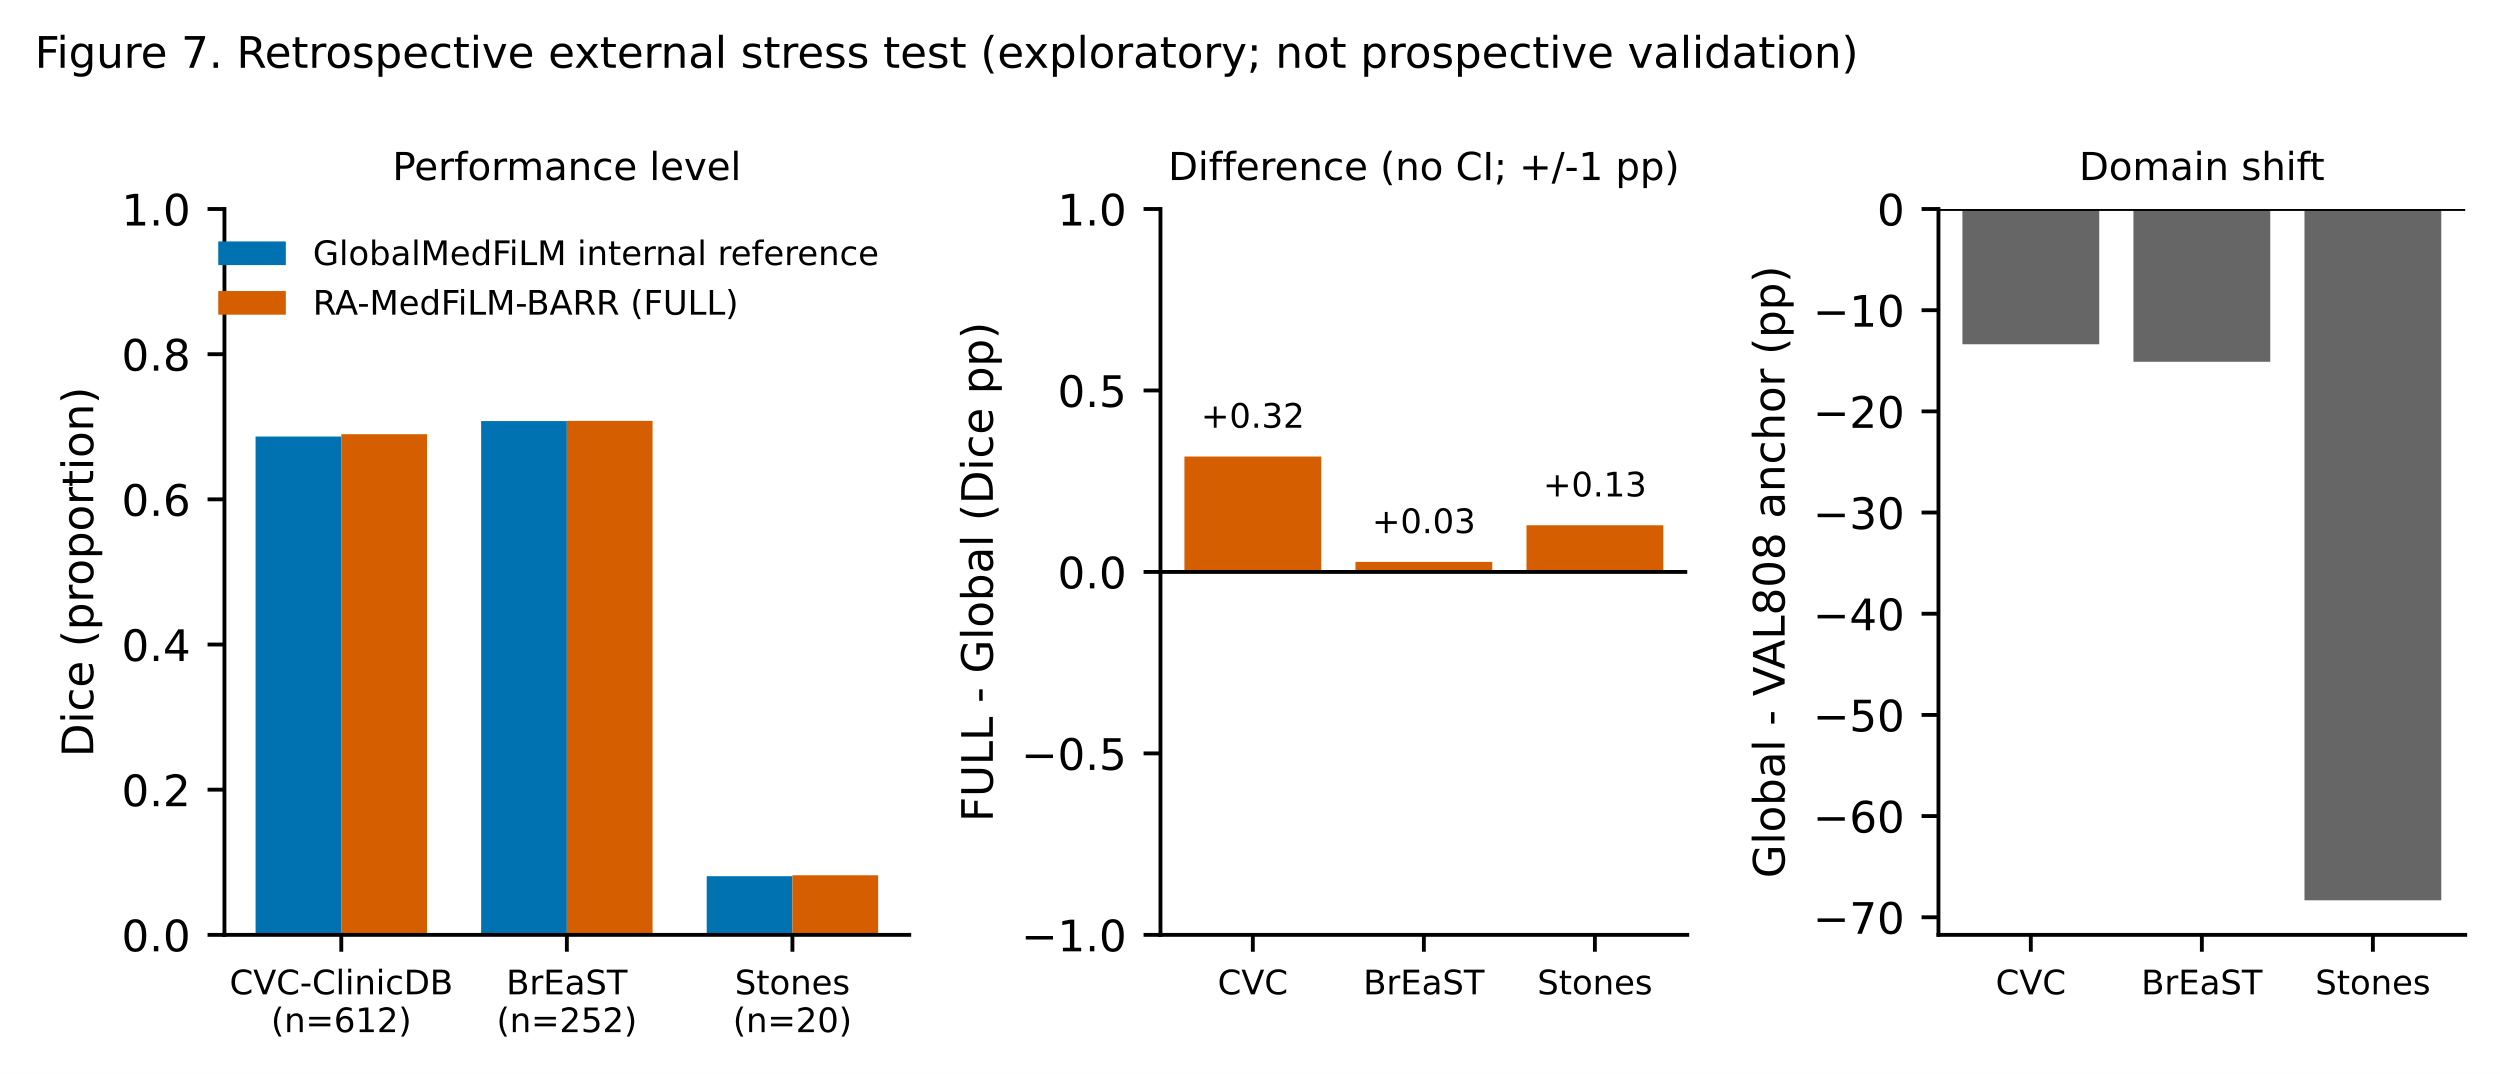
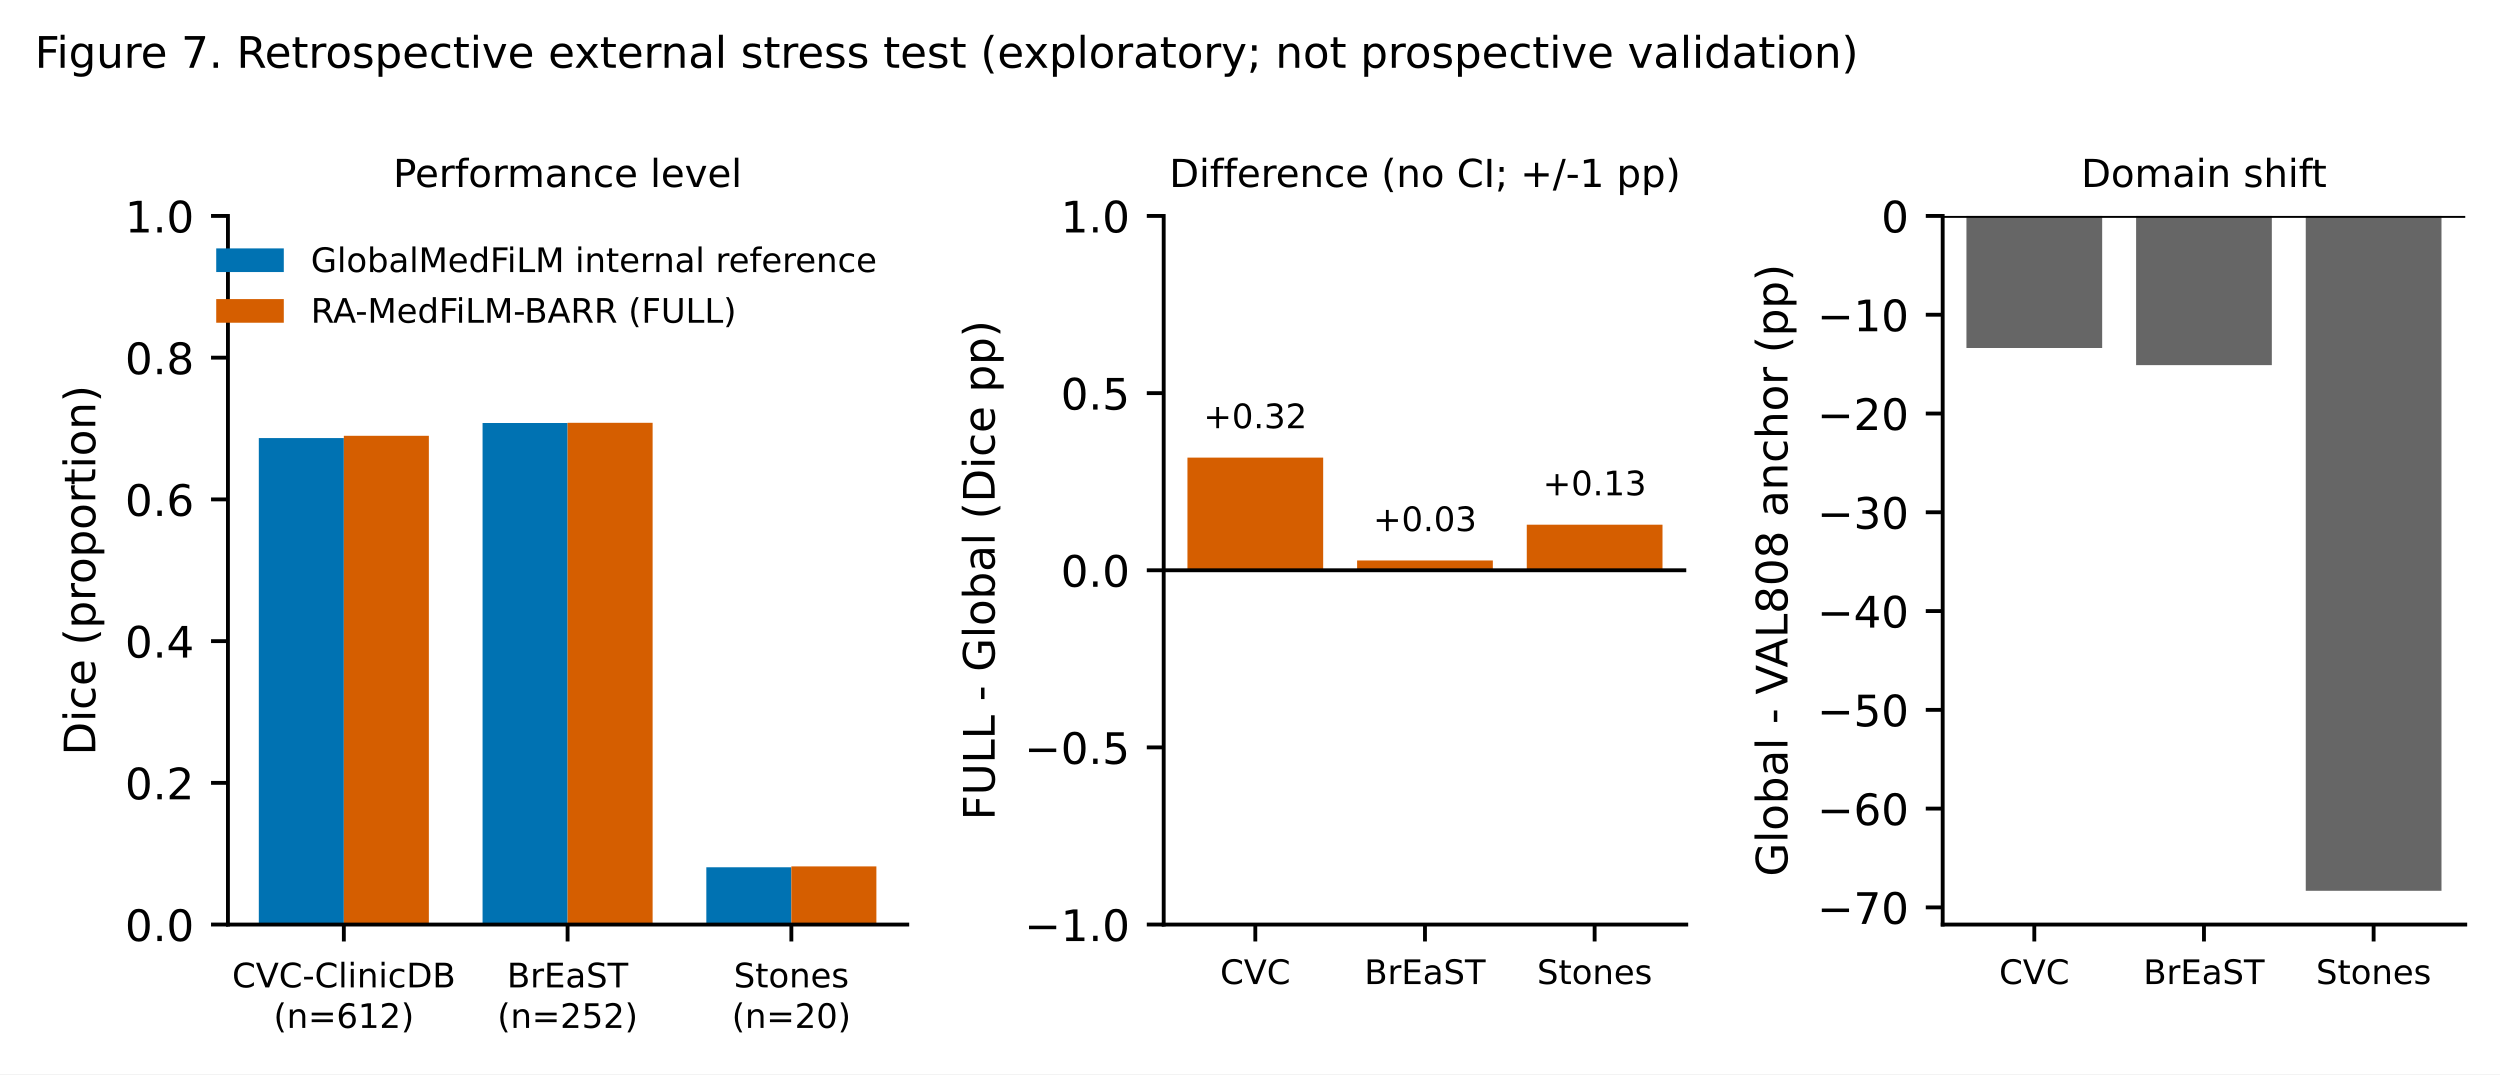
- <svg xmlns="http://www.w3.org/2000/svg" xmlns:xlink="http://www.w3.org/1999/xlink" width="517.896pt" height="222.477pt" viewBox="0 0 517.896 222.477" version="1.1">
+ <svg xmlns="http://www.w3.org/2000/svg" xmlns:xlink="http://www.w3.org/1999/xlink" width="517.896pt" height="222.533pt" viewBox="0 0 517.896 222.533" version="1.1">
  <defs>
    <style type="text/css">*{stroke-linejoin: round; stroke-linecap: butt}</style>
  </defs>
  <g id="figure_1">
    <g id="patch_1">
-       <path d="M 0 222.477 L 517.896 222.477 L 517.896 -0 L 0 -0 z " style="fill: #ffffff" />
+       <path d="M 0 222.533 L 517.896 222.533 L 517.896 0 L 0 0 z " style="fill: #ffffff" />
    </g>
    <g id="axes_1">
      <g id="patch_2">
-         <path d="M 46.496 193.664 L 188.361 193.664 L 188.361 43.296 L 46.496 43.296 z " style="fill: #ffffff" />
+         <path d="M 47.218 191.53 L 187.947 191.53 L 187.947 44.738 L 47.218 44.738 z " style="fill: #ffffff" />
      </g>
      <g id="patch_3">
-         <path d="M 52.944 193.664 L 70.701 193.664 L 70.701 90.426 L 52.944 90.426 z " clip-path="url(#p79949f4d2c)" style="fill: #0072b2" />
+         <path d="M 53.615 191.53 L 71.229 191.53 L 71.229 90.747 L 53.615 90.747 z " clip-path="url(#pb76cdfdc16)" style="fill: #0072b2" />
      </g>
      <g id="patch_4">
-         <path d="M 99.672 193.664 L 117.429 193.664 L 117.429 87.23 L 99.672 87.23 z " clip-path="url(#p79949f4d2c)" style="fill: #0072b2" />
+         <path d="M 99.968 191.53 L 117.582 191.53 L 117.582 87.627 L 99.968 87.627 z " clip-path="url(#pb76cdfdc16)" style="fill: #0072b2" />
      </g>
      <g id="patch_5">
-         <path d="M 146.4 193.664 L 164.156 193.664 L 164.156 181.508 L 146.4 181.508 z " clip-path="url(#p79949f4d2c)" style="fill: #0072b2" />
+         <path d="M 146.321 191.53 L 163.936 191.53 L 163.936 179.663 L 146.321 179.663 z " clip-path="url(#pb76cdfdc16)" style="fill: #0072b2" />
      </g>
      <g id="patch_6">
-         <path d="M 70.701 193.664 L 88.458 193.664 L 88.458 89.948 L 70.701 89.948 z " clip-path="url(#p79949f4d2c)" style="fill: #d55e00" />
+         <path d="M 71.229 191.53 L 88.843 191.53 L 88.843 90.281 L 71.229 90.281 z " clip-path="url(#pb76cdfdc16)" style="fill: #d55e00" />
      </g>
      <g id="patch_7">
-         <path d="M 117.429 193.664 L 135.185 193.664 L 135.185 87.189 L 117.429 87.189 z " clip-path="url(#p79949f4d2c)" style="fill: #d55e00" />
+         <path d="M 117.582 191.53 L 135.197 191.53 L 135.197 87.587 L 117.582 87.587 z " clip-path="url(#pb76cdfdc16)" style="fill: #d55e00" />
      </g>
      <g id="patch_8">
-         <path d="M 164.156 193.664 L 181.913 193.664 L 181.913 181.315 L 164.156 181.315 z " clip-path="url(#p79949f4d2c)" style="fill: #d55e00" />
+         <path d="M 163.936 191.53 L 181.55 191.53 L 181.55 179.475 L 163.936 179.475 z " clip-path="url(#pb76cdfdc16)" style="fill: #d55e00" />
      </g>
      <g id="matplotlib.axis_1">
        <g id="xtick_1">
          <g id="line2d_1">
            <defs>
              <path id="m636daeb919" d="M 0 0 L 0 3.5 " style="stroke: #000000; stroke-width: 0.8" />
            </defs>
            <g>
-               <use xlink:href="#m636daeb919" x="70.701" y="193.664" style="stroke: #000000; stroke-width: 0.8" />
+               <use xlink:href="#m636daeb919" x="71.229" y="191.53" style="stroke: #000000; stroke-width: 0.8" />
            </g>
          </g>
          <g id="text_1">
-             <text style="font-size: 7px; font-family: 'DejaVu Sans'" transform="translate(47.55613 205.9829)">CVC-ClinicDB</text>
-             <text style="font-size: 7px; font-family: 'DejaVu Sans'" transform="translate(56.13824 213.8214)">(n=612)</text>
+             <text style="font-size: 7px; font-family: 'DejaVu Sans'" transform="translate(48.08424 204.5496)">CVC-ClinicDB</text>
+             <text style="font-size: 7px; font-family: 'DejaVu Sans'" transform="translate(56.66635 212.9509)">(n=612)</text>
          </g>
        </g>
        <g id="xtick_2">
          <g id="line2d_2">
            <g>
-               <use xlink:href="#m636daeb919" x="117.429" y="193.664" style="stroke: #000000; stroke-width: 0.8" />
+               <use xlink:href="#m636daeb919" x="117.582" y="191.53" style="stroke: #000000; stroke-width: 0.8" />
            </g>
          </g>
          <g id="text_2">
-             <text style="font-size: 7px; font-family: 'DejaVu Sans'" transform="translate(104.8725 205.9829)">BrEaST</text>
-             <text style="font-size: 7px; font-family: 'DejaVu Sans'" transform="translate(102.866 213.8214)">(n=252)</text>
+             <text style="font-size: 7px; font-family: 'DejaVu Sans'" transform="translate(105.0261 204.549)">BrEaST</text>
+             <text style="font-size: 7px; font-family: 'DejaVu Sans'" transform="translate(103.0196 212.9504)">(n=252)</text>
          </g>
        </g>
        <g id="xtick_3">
          <g id="line2d_3">
            <g>
-               <use xlink:href="#m636daeb919" x="164.156" y="193.664" style="stroke: #000000; stroke-width: 0.8" />
+               <use xlink:href="#m636daeb919" x="163.936" y="191.53" style="stroke: #000000; stroke-width: 0.8" />
            </g>
          </g>
          <g id="text_3">
-             <text style="font-size: 7px; font-family: 'DejaVu Sans'" transform="translate(152.2259 205.9829)">Stones</text>
-             <text style="font-size: 7px; font-family: 'DejaVu Sans'" transform="translate(151.8206 213.8214)">(n=20)</text>
+             <text style="font-size: 7px; font-family: 'DejaVu Sans'" transform="translate(152.0049 204.549)">Stones</text>
+             <text style="font-size: 7px; font-family: 'DejaVu Sans'" transform="translate(151.5997 212.9504)">(n=20)</text>
          </g>
        </g>
      </g>
      <g id="matplotlib.axis_2">
        <g id="ytick_1">
          <g id="line2d_4">
            <defs>
              <path id="ma7c0ddc737" d="M 0 0 L -3.5 0 " style="stroke: #000000; stroke-width: 0.8" />
            </defs>
            <g>
-               <use xlink:href="#ma7c0ddc737" x="46.496" y="193.664" style="stroke: #000000; stroke-width: 0.8" />
+               <use xlink:href="#ma7c0ddc737" x="47.218" y="191.53" style="stroke: #000000; stroke-width: 0.8" />
            </g>
          </g>
          <g id="text_4">
-             <text style="font-size: 9px; font-family: 'DejaVu Sans'; text-anchor: end" x="39.496" y="197.083" transform="rotate(-0 39.496 197.0833)">0.0</text>
+             <text style="font-size: 9px; font-family: 'DejaVu Sans'; text-anchor: end" x="40.218" y="194.949" transform="rotate(-0 40.21811 194.9489)">0.0</text>
          </g>
        </g>
        <g id="ytick_2">
          <g id="line2d_5">
            <g>
-               <use xlink:href="#ma7c0ddc737" x="46.496" y="163.59" style="stroke: #000000; stroke-width: 0.8" />
+               <use xlink:href="#ma7c0ddc737" x="47.218" y="162.172" style="stroke: #000000; stroke-width: 0.8" />
            </g>
          </g>
          <g id="text_5">
-             <text style="font-size: 9px; font-family: 'DejaVu Sans'; text-anchor: end" x="39.496" y="167.01" transform="rotate(-0 39.496 167.0097)">0.2</text>
+             <text style="font-size: 9px; font-family: 'DejaVu Sans'; text-anchor: end" x="40.218" y="165.591" transform="rotate(-0 40.21811 165.5906)">0.2</text>
          </g>
        </g>
        <g id="ytick_3">
          <g id="line2d_6">
            <g>
-               <use xlink:href="#ma7c0ddc737" x="46.496" y="133.517" style="stroke: #000000; stroke-width: 0.8" />
+               <use xlink:href="#ma7c0ddc737" x="47.218" y="132.813" style="stroke: #000000; stroke-width: 0.8" />
            </g>
          </g>
          <g id="text_6">
-             <text style="font-size: 9px; font-family: 'DejaVu Sans'; text-anchor: end" x="39.496" y="136.936" transform="rotate(-0 39.496 136.9361)">0.4</text>
+             <text style="font-size: 9px; font-family: 'DejaVu Sans'; text-anchor: end" x="40.218" y="136.232" transform="rotate(-0 40.21811 136.2322)">0.4</text>
          </g>
        </g>
        <g id="ytick_4">
          <g id="line2d_7">
            <g>
-               <use xlink:href="#ma7c0ddc737" x="46.496" y="103.443" style="stroke: #000000; stroke-width: 0.8" />
+               <use xlink:href="#ma7c0ddc737" x="47.218" y="103.455" style="stroke: #000000; stroke-width: 0.8" />
            </g>
          </g>
          <g id="text_7">
-             <text style="font-size: 9px; font-family: 'DejaVu Sans'; text-anchor: end" x="39.496" y="106.862" transform="rotate(-0 39.496 106.8625)">0.6</text>
+             <text style="font-size: 9px; font-family: 'DejaVu Sans'; text-anchor: end" x="40.218" y="106.874" transform="rotate(-0 40.21811 106.8738)">0.6</text>
          </g>
        </g>
        <g id="ytick_5">
          <g id="line2d_8">
            <g>
-               <use xlink:href="#ma7c0ddc737" x="46.496" y="73.37" style="stroke: #000000; stroke-width: 0.8" />
+               <use xlink:href="#ma7c0ddc737" x="47.218" y="74.096" style="stroke: #000000; stroke-width: 0.8" />
            </g>
          </g>
          <g id="text_8">
-             <text style="font-size: 9px; font-family: 'DejaVu Sans'; text-anchor: end" x="39.496" y="76.789" transform="rotate(-0 39.496 76.7889)">0.8</text>
+             <text style="font-size: 9px; font-family: 'DejaVu Sans'; text-anchor: end" x="40.218" y="77.515" transform="rotate(-0 40.21811 77.51543)">0.8</text>
          </g>
        </g>
        <g id="ytick_6">
          <g id="line2d_9">
            <g>
-               <use xlink:href="#ma7c0ddc737" x="46.496" y="43.296" style="stroke: #000000; stroke-width: 0.8" />
+               <use xlink:href="#ma7c0ddc737" x="47.218" y="44.738" style="stroke: #000000; stroke-width: 0.8" />
            </g>
          </g>
          <g id="text_9">
-             <text style="font-size: 9px; font-family: 'DejaVu Sans'; text-anchor: end" x="39.496" y="46.715" transform="rotate(-0 39.496 46.7153)">1.0</text>
+             <text style="font-size: 9px; font-family: 'DejaVu Sans'; text-anchor: end" x="40.218" y="48.157" transform="rotate(-0 40.21811 48.15705)">1.0</text>
          </g>
        </g>
        <g id="text_10">
-           <text style="font-size: 9px; font-family: 'DejaVu Sans'; text-anchor: middle" x="19.311" y="118.48" transform="rotate(-90 19.31147 118.48)">Dice (proportion)</text>
+           <text style="font-size: 9px; font-family: 'DejaVu Sans'; text-anchor: middle" x="19.743" y="118.134" transform="rotate(-90 19.74319 118.134)">Dice (proportion)</text>
        </g>
      </g>
      <g id="patch_9">
-         <path d="M 46.496 193.664 L 46.496 43.296 " style="fill: none; stroke: #000000; stroke-width: 0.8; stroke-linejoin: miter; stroke-linecap: square" />
+         <path d="M 47.218 191.53 L 47.218 44.738 " style="fill: none; stroke: #000000; stroke-width: 0.8; stroke-linejoin: miter; stroke-linecap: square" />
      </g>
      <g id="patch_10">
-         <path d="M 46.496 193.664 L 188.361 193.664 " style="fill: none; stroke: #000000; stroke-width: 0.8; stroke-linejoin: miter; stroke-linecap: square" />
+         <path d="M 47.218 191.53 L 187.947 191.53 " style="fill: none; stroke: #000000; stroke-width: 0.8; stroke-linejoin: miter; stroke-linecap: square" />
      </g>
      <g id="text_11">
-         <text style="font-size: 8px; font-family: 'DejaVu Sans'; text-anchor: middle" x="117.429" y="37.296" transform="rotate(-0 117.4287 37.296)">Performance level</text>
+         <text style="font-size: 8px; font-family: 'DejaVu Sans'; text-anchor: middle" x="117.582" y="38.738" transform="rotate(-0 117.5823 38.73811)">Performance level</text>
      </g>
      <g id="legend_1">
        <g id="patch_11">
-           <path d="M 45.211 54.915 L 59.211 54.915 L 59.211 50.015 L 45.211 50.015 z " style="fill: #0072b2" />
+           <path d="M 44.792 56.357 L 58.792 56.357 L 58.792 51.457 L 44.792 51.457 z " style="fill: #0072b2" />
        </g>
        <g id="text_12">
-           <text style="font-size: 7px; font-family: 'DejaVu Sans'; text-anchor: start" x="64.811" y="54.915" transform="rotate(-0 64.81145 54.91491)">GlobalMedFiLM internal reference</text>
+           <text style="font-size: 7px; font-family: 'DejaVu Sans'; text-anchor: start" x="64.392" y="56.357" transform="rotate(-0 64.39215 56.35702)">GlobalMedFiLM internal reference</text>
        </g>
        <g id="patch_12">
-           <path d="M 45.211 65.19 L 59.211 65.19 L 59.211 60.29 L 45.211 60.29 z " style="fill: #d55e00" />
+           <path d="M 44.792 66.858 L 58.792 66.858 L 58.792 61.958 L 44.792 61.958 z " style="fill: #d55e00" />
        </g>
        <g id="text_13">
-           <text style="font-size: 7px; font-family: 'DejaVu Sans'; text-anchor: start" x="64.811" y="65.19" transform="rotate(-0 64.81145 65.18959)">RA-MedFiLM-BARR (FULL)</text>
+           <text style="font-size: 7px; font-family: 'DejaVu Sans'; text-anchor: start" x="64.392" y="66.858" transform="rotate(-0 64.39215 66.85756)">RA-MedFiLM-BARR (FULL)</text>
        </g>
      </g>
    </g>
    <g id="axes_2">
      <g id="patch_13">
-         <path d="M 240.401 193.664 L 349.529 193.664 L 349.529 43.296 L 240.401 43.296 z " style="fill: #ffffff" />
+         <path d="M 241.069 191.53 L 349.321 191.53 L 349.321 44.738 L 241.069 44.738 z " style="fill: #ffffff" />
      </g>
      <g id="patch_14">
-         <path d="M 245.362 118.48 L 273.707 118.48 L 273.707 94.575 L 245.362 94.575 z " clip-path="url(#pba42349261)" style="fill: #d55e00" />
+         <path d="M 245.989 118.134 L 274.107 118.134 L 274.107 94.798 L 245.989 94.798 z " clip-path="url(#pa53faf59a3)" style="fill: #d55e00" />
      </g>
      <g id="patch_15">
-         <path d="M 280.793 118.48 L 309.137 118.48 L 309.137 116.403 L 280.793 116.403 z " clip-path="url(#pba42349261)" style="fill: #d55e00" />
+         <path d="M 281.136 118.134 L 309.254 118.134 L 309.254 116.106 L 281.136 116.106 z " clip-path="url(#pa53faf59a3)" style="fill: #d55e00" />
      </g>
      <g id="patch_16">
-         <path d="M 316.224 118.48 L 344.568 118.48 L 344.568 108.812 L 316.224 108.812 z " clip-path="url(#pba42349261)" style="fill: #d55e00" />
+         <path d="M 316.283 118.134 L 344.401 118.134 L 344.401 108.696 L 316.283 108.696 z " clip-path="url(#pa53faf59a3)" style="fill: #d55e00" />
      </g>
      <g id="matplotlib.axis_3">
        <g id="xtick_4">
          <g id="line2d_10">
            <g>
-               <use xlink:href="#m636daeb919" x="259.534" y="193.664" style="stroke: #000000; stroke-width: 0.8" />
+               <use xlink:href="#m636daeb919" x="260.048" y="191.53" style="stroke: #000000; stroke-width: 0.8" />
            </g>
          </g>
          <g id="text_14">
-             <text style="font-size: 7px; font-family: 'DejaVu Sans'; text-anchor: middle" x="259.534" y="205.983" transform="rotate(-0 259.5342 205.9829)">CVC</text>
+             <text style="font-size: 7px; font-family: 'DejaVu Sans'; text-anchor: middle" x="260.048" y="203.848" transform="rotate(-0 260.048 203.8483)">CVC</text>
          </g>
        </g>
        <g id="xtick_5">
          <g id="line2d_11">
            <g>
-               <use xlink:href="#m636daeb919" x="294.965" y="193.664" style="stroke: #000000; stroke-width: 0.8" />
+               <use xlink:href="#m636daeb919" x="295.195" y="191.53" style="stroke: #000000; stroke-width: 0.8" />
            </g>
          </g>
          <g id="text_15">
-             <text style="font-size: 7px; font-family: 'DejaVu Sans'; text-anchor: middle" x="294.965" y="205.983" transform="rotate(-0 294.9651 205.9829)">BrEaST</text>
+             <text style="font-size: 7px; font-family: 'DejaVu Sans'; text-anchor: middle" x="295.195" y="203.848" transform="rotate(-0 295.1949 203.8483)">BrEaST</text>
          </g>
        </g>
        <g id="xtick_6">
          <g id="line2d_12">
            <g>
-               <use xlink:href="#m636daeb919" x="330.396" y="193.664" style="stroke: #000000; stroke-width: 0.8" />
+               <use xlink:href="#m636daeb919" x="330.342" y="191.53" style="stroke: #000000; stroke-width: 0.8" />
            </g>
          </g>
          <g id="text_16">
-             <text style="font-size: 7px; font-family: 'DejaVu Sans'; text-anchor: middle" x="330.396" y="205.983" transform="rotate(-0 330.396 205.9829)">Stones</text>
+             <text style="font-size: 7px; font-family: 'DejaVu Sans'; text-anchor: middle" x="330.342" y="203.848" transform="rotate(-0 330.3419 203.8483)">Stones</text>
          </g>
        </g>
      </g>
      <g id="matplotlib.axis_4">
        <g id="ytick_7">
          <g id="line2d_13">
            <g>
-               <use xlink:href="#ma7c0ddc737" x="240.401" y="193.664" style="stroke: #000000; stroke-width: 0.8" />
+               <use xlink:href="#ma7c0ddc737" x="241.069" y="191.53" style="stroke: #000000; stroke-width: 0.8" />
            </g>
          </g>
          <g id="text_17">
-             <text style="font-size: 9px; font-family: 'DejaVu Sans'; text-anchor: end" x="233.401" y="197.083" transform="rotate(-0 233.4015 197.0833)">−1.0</text>
+             <text style="font-size: 9px; font-family: 'DejaVu Sans'; text-anchor: end" x="234.069" y="194.949" transform="rotate(-0 234.0686 194.9489)">−1.0</text>
          </g>
        </g>
        <g id="ytick_8">
          <g id="line2d_14">
            <g>
-               <use xlink:href="#ma7c0ddc737" x="240.401" y="156.072" style="stroke: #000000; stroke-width: 0.8" />
+               <use xlink:href="#ma7c0ddc737" x="241.069" y="154.832" style="stroke: #000000; stroke-width: 0.8" />
            </g>
          </g>
          <g id="text_18">
-             <text style="font-size: 9px; font-family: 'DejaVu Sans'; text-anchor: end" x="233.401" y="159.491" transform="rotate(-0 233.4015 159.4913)">−0.5</text>
+             <text style="font-size: 9px; font-family: 'DejaVu Sans'; text-anchor: end" x="234.069" y="158.251" transform="rotate(-0 234.0686 158.251)">−0.5</text>
          </g>
        </g>
        <g id="ytick_9">
          <g id="line2d_15">
            <g>
-               <use xlink:href="#ma7c0ddc737" x="240.401" y="118.48" style="stroke: #000000; stroke-width: 0.8" />
+               <use xlink:href="#ma7c0ddc737" x="241.069" y="118.134" style="stroke: #000000; stroke-width: 0.8" />
            </g>
          </g>
          <g id="text_19">
-             <text style="font-size: 9px; font-family: 'DejaVu Sans'; text-anchor: end" x="233.401" y="121.899" transform="rotate(-0 233.4015 121.8993)">0.0</text>
+             <text style="font-size: 9px; font-family: 'DejaVu Sans'; text-anchor: end" x="234.069" y="121.553" transform="rotate(-0 234.0686 121.553)">0.0</text>
          </g>
        </g>
        <g id="ytick_10">
          <g id="line2d_16">
            <g>
-               <use xlink:href="#ma7c0ddc737" x="240.401" y="80.888" style="stroke: #000000; stroke-width: 0.8" />
+               <use xlink:href="#ma7c0ddc737" x="241.069" y="81.436" style="stroke: #000000; stroke-width: 0.8" />
            </g>
          </g>
          <g id="text_20">
-             <text style="font-size: 9px; font-family: 'DejaVu Sans'; text-anchor: end" x="233.401" y="84.307" transform="rotate(-0 233.4015 84.3073)">0.5</text>
+             <text style="font-size: 9px; font-family: 'DejaVu Sans'; text-anchor: end" x="234.069" y="84.855" transform="rotate(-0 234.0686 84.85502)">0.5</text>
          </g>
        </g>
        <g id="ytick_11">
          <g id="line2d_17">
            <g>
-               <use xlink:href="#ma7c0ddc737" x="240.401" y="43.296" style="stroke: #000000; stroke-width: 0.8" />
+               <use xlink:href="#ma7c0ddc737" x="241.069" y="44.738" style="stroke: #000000; stroke-width: 0.8" />
            </g>
          </g>
          <g id="text_21">
-             <text style="font-size: 9px; font-family: 'DejaVu Sans'; text-anchor: end" x="233.401" y="46.715" transform="rotate(-0 233.4015 46.7153)">1.0</text>
+             <text style="font-size: 9px; font-family: 'DejaVu Sans'; text-anchor: end" x="234.069" y="48.157" transform="rotate(-0 234.0686 48.15705)">1.0</text>
          </g>
        </g>
        <g id="text_22">
-           <text style="font-size: 9px; font-family: 'DejaVu Sans'; text-anchor: middle" x="205.675" y="118.48" transform="rotate(-90 205.6752 118.48)">FULL - Global (Dice pp)</text>
+           <text style="font-size: 9px; font-family: 'DejaVu Sans'; text-anchor: middle" x="206.052" y="118.134" transform="rotate(-90 206.052 118.134)">FULL - Global (Dice pp)</text>
        </g>
      </g>
      <g id="line2d_18">
-         <path d="M 240.401 118.48 L 349.529 118.48 " clip-path="url(#pba42349261)" style="fill: none; stroke: #000000; stroke-width: 0.8; stroke-linecap: square" />
+         <path d="M 241.069 118.134 L 349.321 118.134 " clip-path="url(#pa53faf59a3)" style="fill: none; stroke: #000000; stroke-width: 0.8; stroke-linecap: square" />
      </g>
      <g id="patch_17">
-         <path d="M 240.401 193.664 L 240.401 43.296 " style="fill: none; stroke: #000000; stroke-width: 0.8; stroke-linejoin: miter; stroke-linecap: square" />
+         <path d="M 241.069 191.53 L 241.069 44.738 " style="fill: none; stroke: #000000; stroke-width: 0.8; stroke-linejoin: miter; stroke-linecap: square" />
      </g>
      <g id="patch_18">
-         <path d="M 240.401 193.664 L 349.529 193.664 " style="fill: none; stroke: #000000; stroke-width: 0.8; stroke-linejoin: miter; stroke-linecap: square" />
+         <path d="M 241.069 191.53 L 349.321 191.53 " style="fill: none; stroke: #000000; stroke-width: 0.8; stroke-linejoin: miter; stroke-linecap: square" />
      </g>
      <g id="text_23">
-         <text style="font-size: 7px; font-family: 'DejaVu Sans'; text-anchor: middle" x="259.534" y="88.608" transform="rotate(-0 259.5342 88.60826)">+0.32</text>
+         <text style="font-size: 7px; font-family: 'DejaVu Sans'; text-anchor: middle" x="260.048" y="88.712" transform="rotate(-0 260.048 88.71225)">+0.32</text>
      </g>
      <g id="text_24">
-         <text style="font-size: 7px; font-family: 'DejaVu Sans'; text-anchor: middle" x="294.965" y="110.436" transform="rotate(-0 294.9651 110.4358)">+0.03</text>
+         <text style="font-size: 7px; font-family: 'DejaVu Sans'; text-anchor: middle" x="295.195" y="110.021" transform="rotate(-0 295.1949 110.0207)">+0.03</text>
      </g>
      <g id="text_25">
-         <text style="font-size: 7px; font-family: 'DejaVu Sans'; text-anchor: middle" x="330.396" y="102.845" transform="rotate(-0 330.396 102.8451)">+0.13</text>
+         <text style="font-size: 7px; font-family: 'DejaVu Sans'; text-anchor: middle" x="330.342" y="102.611" transform="rotate(-0 330.3419 102.6105)">+0.13</text>
      </g>
      <g id="text_26">
-         <text style="font-size: 8px; font-family: 'DejaVu Sans'; text-anchor: middle" x="294.965" y="37.296" transform="rotate(-0 294.9651 37.296)">Difference (no CI; +/-1 pp)</text>
+         <text style="font-size: 8px; font-family: 'DejaVu Sans'; text-anchor: middle" x="295.195" y="38.738" transform="rotate(-0 295.1949 38.73811)">Difference (no CI; +/-1 pp)</text>
      </g>
    </g>
    <g id="axes_3">
      <g id="patch_19">
-         <path d="M 401.569 193.664 L 510.696 193.664 L 510.696 43.296 L 401.569 43.296 z " style="fill: #ffffff" />
+         <path d="M 402.443 191.53 L 510.696 191.53 L 510.696 44.738 L 402.443 44.738 z " style="fill: #ffffff" />
      </g>
      <g id="patch_20">
-         <path d="M 406.529 43.296 L 434.874 43.296 L 434.874 71.316 L 406.529 71.316 z " clip-path="url(#pe673787340)" style="fill: #666666" />
+         <path d="M 407.364 44.738 L 435.482 44.738 L 435.482 72.092 L 407.364 72.092 z " clip-path="url(#pddcc00a231)" style="fill: #666666" />
      </g>
      <g id="patch_21">
-         <path d="M 441.96 43.296 L 470.305 43.296 L 470.305 74.947 L 441.96 74.947 z " clip-path="url(#pe673787340)" style="fill: #666666" />
+         <path d="M 442.511 44.738 L 470.628 44.738 L 470.628 75.636 L 442.511 75.636 z " clip-path="url(#pddcc00a231)" style="fill: #666666" />
      </g>
      <g id="patch_22">
-         <path d="M 477.391 43.296 L 505.736 43.296 L 505.736 186.504 L 477.391 186.504 z " clip-path="url(#pe673787340)" style="fill: #666666" />
+         <path d="M 477.658 44.738 L 505.775 44.738 L 505.775 184.54 L 477.658 184.54 z " clip-path="url(#pddcc00a231)" style="fill: #666666" />
      </g>
      <g id="matplotlib.axis_5">
        <g id="xtick_7">
          <g id="line2d_19">
            <g>
-               <use xlink:href="#m636daeb919" x="420.701" y="193.664" style="stroke: #000000; stroke-width: 0.8" />
+               <use xlink:href="#m636daeb919" x="421.423" y="191.53" style="stroke: #000000; stroke-width: 0.8" />
            </g>
          </g>
          <g id="text_27">
-             <text style="font-size: 7px; font-family: 'DejaVu Sans'; text-anchor: middle" x="420.701" y="205.983" transform="rotate(-0 420.7014 205.9829)">CVC</text>
+             <text style="font-size: 7px; font-family: 'DejaVu Sans'; text-anchor: middle" x="421.423" y="203.848" transform="rotate(-0 421.4227 203.8483)">CVC</text>
          </g>
        </g>
        <g id="xtick_8">
          <g id="line2d_20">
            <g>
-               <use xlink:href="#m636daeb919" x="456.132" y="193.664" style="stroke: #000000; stroke-width: 0.8" />
+               <use xlink:href="#m636daeb919" x="456.57" y="191.53" style="stroke: #000000; stroke-width: 0.8" />
            </g>
          </g>
          <g id="text_28">
-             <text style="font-size: 7px; font-family: 'DejaVu Sans'; text-anchor: middle" x="456.132" y="205.983" transform="rotate(-0 456.1324 205.9829)">BrEaST</text>
+             <text style="font-size: 7px; font-family: 'DejaVu Sans'; text-anchor: middle" x="456.57" y="203.848" transform="rotate(-0 456.5697 203.8483)">BrEaST</text>
          </g>
        </g>
        <g id="xtick_9">
          <g id="line2d_21">
            <g>
-               <use xlink:href="#m636daeb919" x="491.563" y="193.664" style="stroke: #000000; stroke-width: 0.8" />
+               <use xlink:href="#m636daeb919" x="491.717" y="191.53" style="stroke: #000000; stroke-width: 0.8" />
            </g>
          </g>
          <g id="text_29">
-             <text style="font-size: 7px; font-family: 'DejaVu Sans'; text-anchor: middle" x="491.563" y="205.983" transform="rotate(-0 491.5633 205.9829)">Stones</text>
+             <text style="font-size: 7px; font-family: 'DejaVu Sans'; text-anchor: middle" x="491.717" y="203.848" transform="rotate(-0 491.7166 203.8483)">Stones</text>
          </g>
        </g>
      </g>
      <g id="matplotlib.axis_6">
        <g id="ytick_12">
          <g id="line2d_22">
            <g>
-               <use xlink:href="#ma7c0ddc737" x="401.569" y="190.021" style="stroke: #000000; stroke-width: 0.8" />
+               <use xlink:href="#ma7c0ddc737" x="402.443" y="187.974" style="stroke: #000000; stroke-width: 0.8" />
            </g>
          </g>
          <g id="text_30">
-             <text style="font-size: 9px; font-family: 'DejaVu Sans'; text-anchor: end" x="394.569" y="193.441" transform="rotate(-0 394.5687 193.4406)">−70</text>
+             <text style="font-size: 9px; font-family: 'DejaVu Sans'; text-anchor: end" x="395.443" y="191.393" transform="rotate(-0 395.4434 191.3929)">−70</text>
          </g>
        </g>
        <g id="ytick_13">
          <g id="line2d_23">
            <g>
-               <use xlink:href="#ma7c0ddc737" x="401.569" y="169.061" style="stroke: #000000; stroke-width: 0.8" />
+               <use xlink:href="#ma7c0ddc737" x="402.443" y="167.512" style="stroke: #000000; stroke-width: 0.8" />
            </g>
          </g>
          <g id="text_31">
-             <text style="font-size: 9px; font-family: 'DejaVu Sans'; text-anchor: end" x="394.569" y="172.48" transform="rotate(-0 394.5687 172.4798)">−60</text>
+             <text style="font-size: 9px; font-family: 'DejaVu Sans'; text-anchor: end" x="395.443" y="170.931" transform="rotate(-0 395.4434 170.9306)">−60</text>
          </g>
        </g>
        <g id="ytick_14">
          <g id="line2d_24">
            <g>
-               <use xlink:href="#ma7c0ddc737" x="401.569" y="148.1" style="stroke: #000000; stroke-width: 0.8" />
+               <use xlink:href="#ma7c0ddc737" x="402.443" y="147.049" style="stroke: #000000; stroke-width: 0.8" />
            </g>
          </g>
          <g id="text_32">
-             <text style="font-size: 9px; font-family: 'DejaVu Sans'; text-anchor: end" x="394.569" y="151.519" transform="rotate(-0 394.5687 151.5191)">−50</text>
+             <text style="font-size: 9px; font-family: 'DejaVu Sans'; text-anchor: end" x="395.443" y="150.468" transform="rotate(-0 395.4434 150.4683)">−50</text>
          </g>
        </g>
        <g id="ytick_15">
          <g id="line2d_25">
            <g>
-               <use xlink:href="#ma7c0ddc737" x="401.569" y="127.139" style="stroke: #000000; stroke-width: 0.8" />
+               <use xlink:href="#ma7c0ddc737" x="402.443" y="126.587" style="stroke: #000000; stroke-width: 0.8" />
            </g>
          </g>
          <g id="text_33">
-             <text style="font-size: 9px; font-family: 'DejaVu Sans'; text-anchor: end" x="394.569" y="130.558" transform="rotate(-0 394.5687 130.5583)">−40</text>
+             <text style="font-size: 9px; font-family: 'DejaVu Sans'; text-anchor: end" x="395.443" y="130.006" transform="rotate(-0 395.4434 130.0061)">−40</text>
          </g>
        </g>
        <g id="ytick_16">
          <g id="line2d_26">
            <g>
-               <use xlink:href="#ma7c0ddc737" x="401.569" y="106.178" style="stroke: #000000; stroke-width: 0.8" />
+               <use xlink:href="#ma7c0ddc737" x="402.443" y="106.125" style="stroke: #000000; stroke-width: 0.8" />
            </g>
          </g>
          <g id="text_34">
-             <text style="font-size: 9px; font-family: 'DejaVu Sans'; text-anchor: end" x="394.569" y="109.598" transform="rotate(-0 394.5687 109.5976)">−30</text>
+             <text style="font-size: 9px; font-family: 'DejaVu Sans'; text-anchor: end" x="395.443" y="109.544" transform="rotate(-0 395.4434 109.5438)">−30</text>
          </g>
        </g>
        <g id="ytick_17">
          <g id="line2d_27">
            <g>
-               <use xlink:href="#ma7c0ddc737" x="401.569" y="85.218" style="stroke: #000000; stroke-width: 0.8" />
+               <use xlink:href="#ma7c0ddc737" x="402.443" y="85.663" style="stroke: #000000; stroke-width: 0.8" />
            </g>
          </g>
          <g id="text_35">
-             <text style="font-size: 9px; font-family: 'DejaVu Sans'; text-anchor: end" x="394.569" y="88.637" transform="rotate(-0 394.5687 88.63681)">−20</text>
+             <text style="font-size: 9px; font-family: 'DejaVu Sans'; text-anchor: end" x="395.443" y="89.082" transform="rotate(-0 395.4434 89.08157)">−20</text>
          </g>
        </g>
        <g id="ytick_18">
          <g id="line2d_28">
            <g>
-               <use xlink:href="#ma7c0ddc737" x="401.569" y="64.257" style="stroke: #000000; stroke-width: 0.8" />
+               <use xlink:href="#ma7c0ddc737" x="402.443" y="65.2" style="stroke: #000000; stroke-width: 0.8" />
            </g>
          </g>
          <g id="text_36">
-             <text style="font-size: 9px; font-family: 'DejaVu Sans'; text-anchor: end" x="394.569" y="67.676" transform="rotate(-0 394.5687 67.67605)">−10</text>
+             <text style="font-size: 9px; font-family: 'DejaVu Sans'; text-anchor: end" x="395.443" y="68.619" transform="rotate(-0 395.4434 68.61931)">−10</text>
          </g>
        </g>
        <g id="ytick_19">
          <g id="line2d_29">
            <g>
-               <use xlink:href="#ma7c0ddc737" x="401.569" y="43.296" style="stroke: #000000; stroke-width: 0.8" />
+               <use xlink:href="#ma7c0ddc737" x="402.443" y="44.738" style="stroke: #000000; stroke-width: 0.8" />
            </g>
          </g>
          <g id="text_37">
-             <text style="font-size: 9px; font-family: 'DejaVu Sans'; text-anchor: end" x="394.569" y="46.715" transform="rotate(-0 394.5687 46.7153)">0</text>
+             <text style="font-size: 9px; font-family: 'DejaVu Sans'; text-anchor: end" x="395.443" y="48.157" transform="rotate(-0 395.4434 48.15705)">0</text>
          </g>
        </g>
        <g id="text_38">
-           <text style="font-size: 9px; font-family: 'DejaVu Sans'; text-anchor: middle" x="369.703" y="118.48" transform="rotate(-90 369.7028 118.48)">Global - VAL808 anchor (pp)</text>
+           <text style="font-size: 9px; font-family: 'DejaVu Sans'; text-anchor: middle" x="370.287" y="118.134" transform="rotate(-90 370.287 118.134)">Global - VAL808 anchor (pp)</text>
        </g>
      </g>
      <g id="line2d_30">
-         <path d="M 401.569 43.296 L 510.696 43.296 " clip-path="url(#pe673787340)" style="fill: none; stroke: #000000; stroke-width: 0.8; stroke-linecap: square" />
+         <path d="M 402.443 44.738 L 510.696 44.738 " clip-path="url(#pddcc00a231)" style="fill: none; stroke: #000000; stroke-width: 0.8; stroke-linecap: square" />
      </g>
      <g id="patch_23">
-         <path d="M 401.569 193.664 L 401.569 43.296 " style="fill: none; stroke: #000000; stroke-width: 0.8; stroke-linejoin: miter; stroke-linecap: square" />
+         <path d="M 402.443 191.53 L 402.443 44.738 " style="fill: none; stroke: #000000; stroke-width: 0.8; stroke-linejoin: miter; stroke-linecap: square" />
      </g>
      <g id="patch_24">
-         <path d="M 401.569 193.664 L 510.696 193.664 " style="fill: none; stroke: #000000; stroke-width: 0.8; stroke-linejoin: miter; stroke-linecap: square" />
+         <path d="M 402.443 191.53 L 510.696 191.53 " style="fill: none; stroke: #000000; stroke-width: 0.8; stroke-linejoin: miter; stroke-linecap: square" />
      </g>
      <g id="text_39">
-         <text style="font-size: 8px; font-family: 'DejaVu Sans'; text-anchor: middle" x="456.132" y="37.296" transform="rotate(-0 456.1324 37.296)">Domain shift</text>
+         <text style="font-size: 8px; font-family: 'DejaVu Sans'; text-anchor: middle" x="456.57" y="38.738" transform="rotate(-0 456.5697 38.73811)">Domain shift</text>
      </g>
    </g>
    <g id="text_40">
      <text style="font-size: 9px; font-family: 'DejaVu Sans'; text-anchor: start" x="7.2" y="14.039" transform="rotate(-0 7.2 14.03859)">Figure 7. Retrospective external stress test (exploratory; not prospective validation)</text>
    </g>
  </g>
  <defs>
-     <clipPath id="p79949f4d2c">
-       <rect x="46.496" y="43.296" width="141.865" height="150.368" />
+     <clipPath id="pb76cdfdc16">
+       <rect x="47.218" y="44.738" width="140.728" height="146.792" />
    </clipPath>
-     <clipPath id="pba42349261">
-       <rect x="240.401" y="43.296" width="109.127" height="150.368" />
+     <clipPath id="pa53faf59a3">
+       <rect x="241.069" y="44.738" width="108.253" height="146.792" />
    </clipPath>
-     <clipPath id="pe673787340">
-       <rect x="401.569" y="43.296" width="109.127" height="150.368" />
+     <clipPath id="pddcc00a231">
+       <rect x="402.443" y="44.738" width="108.253" height="146.792" />
    </clipPath>
  </defs>
</svg>
